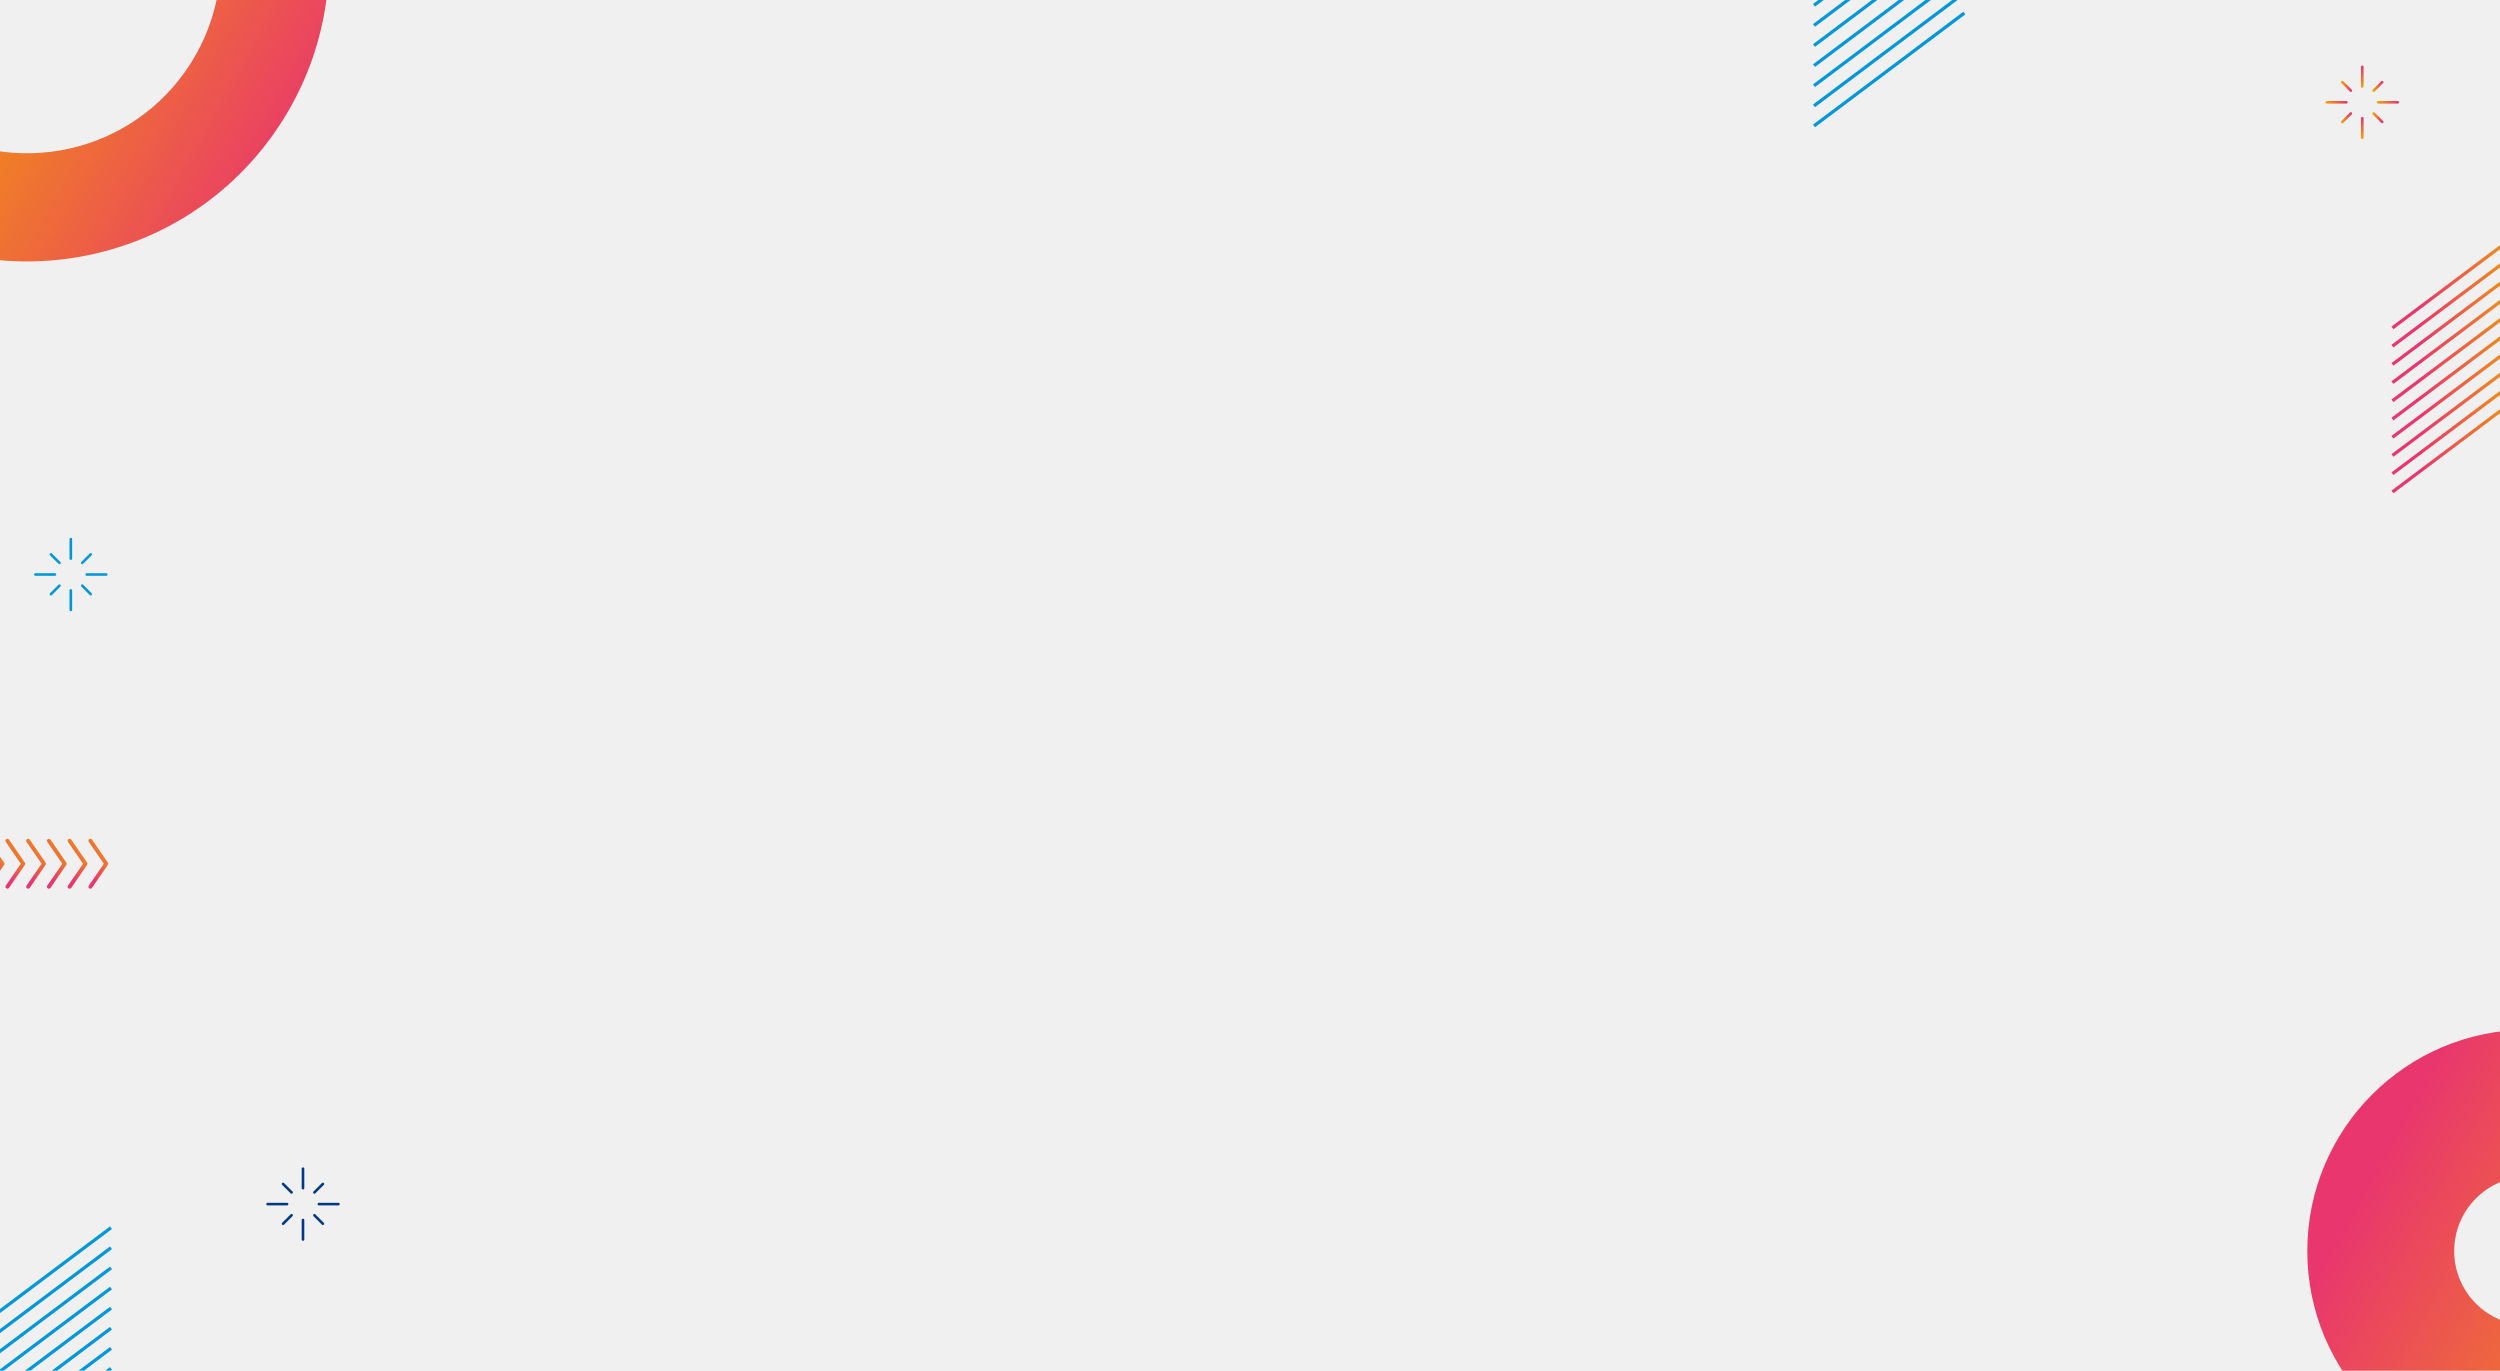
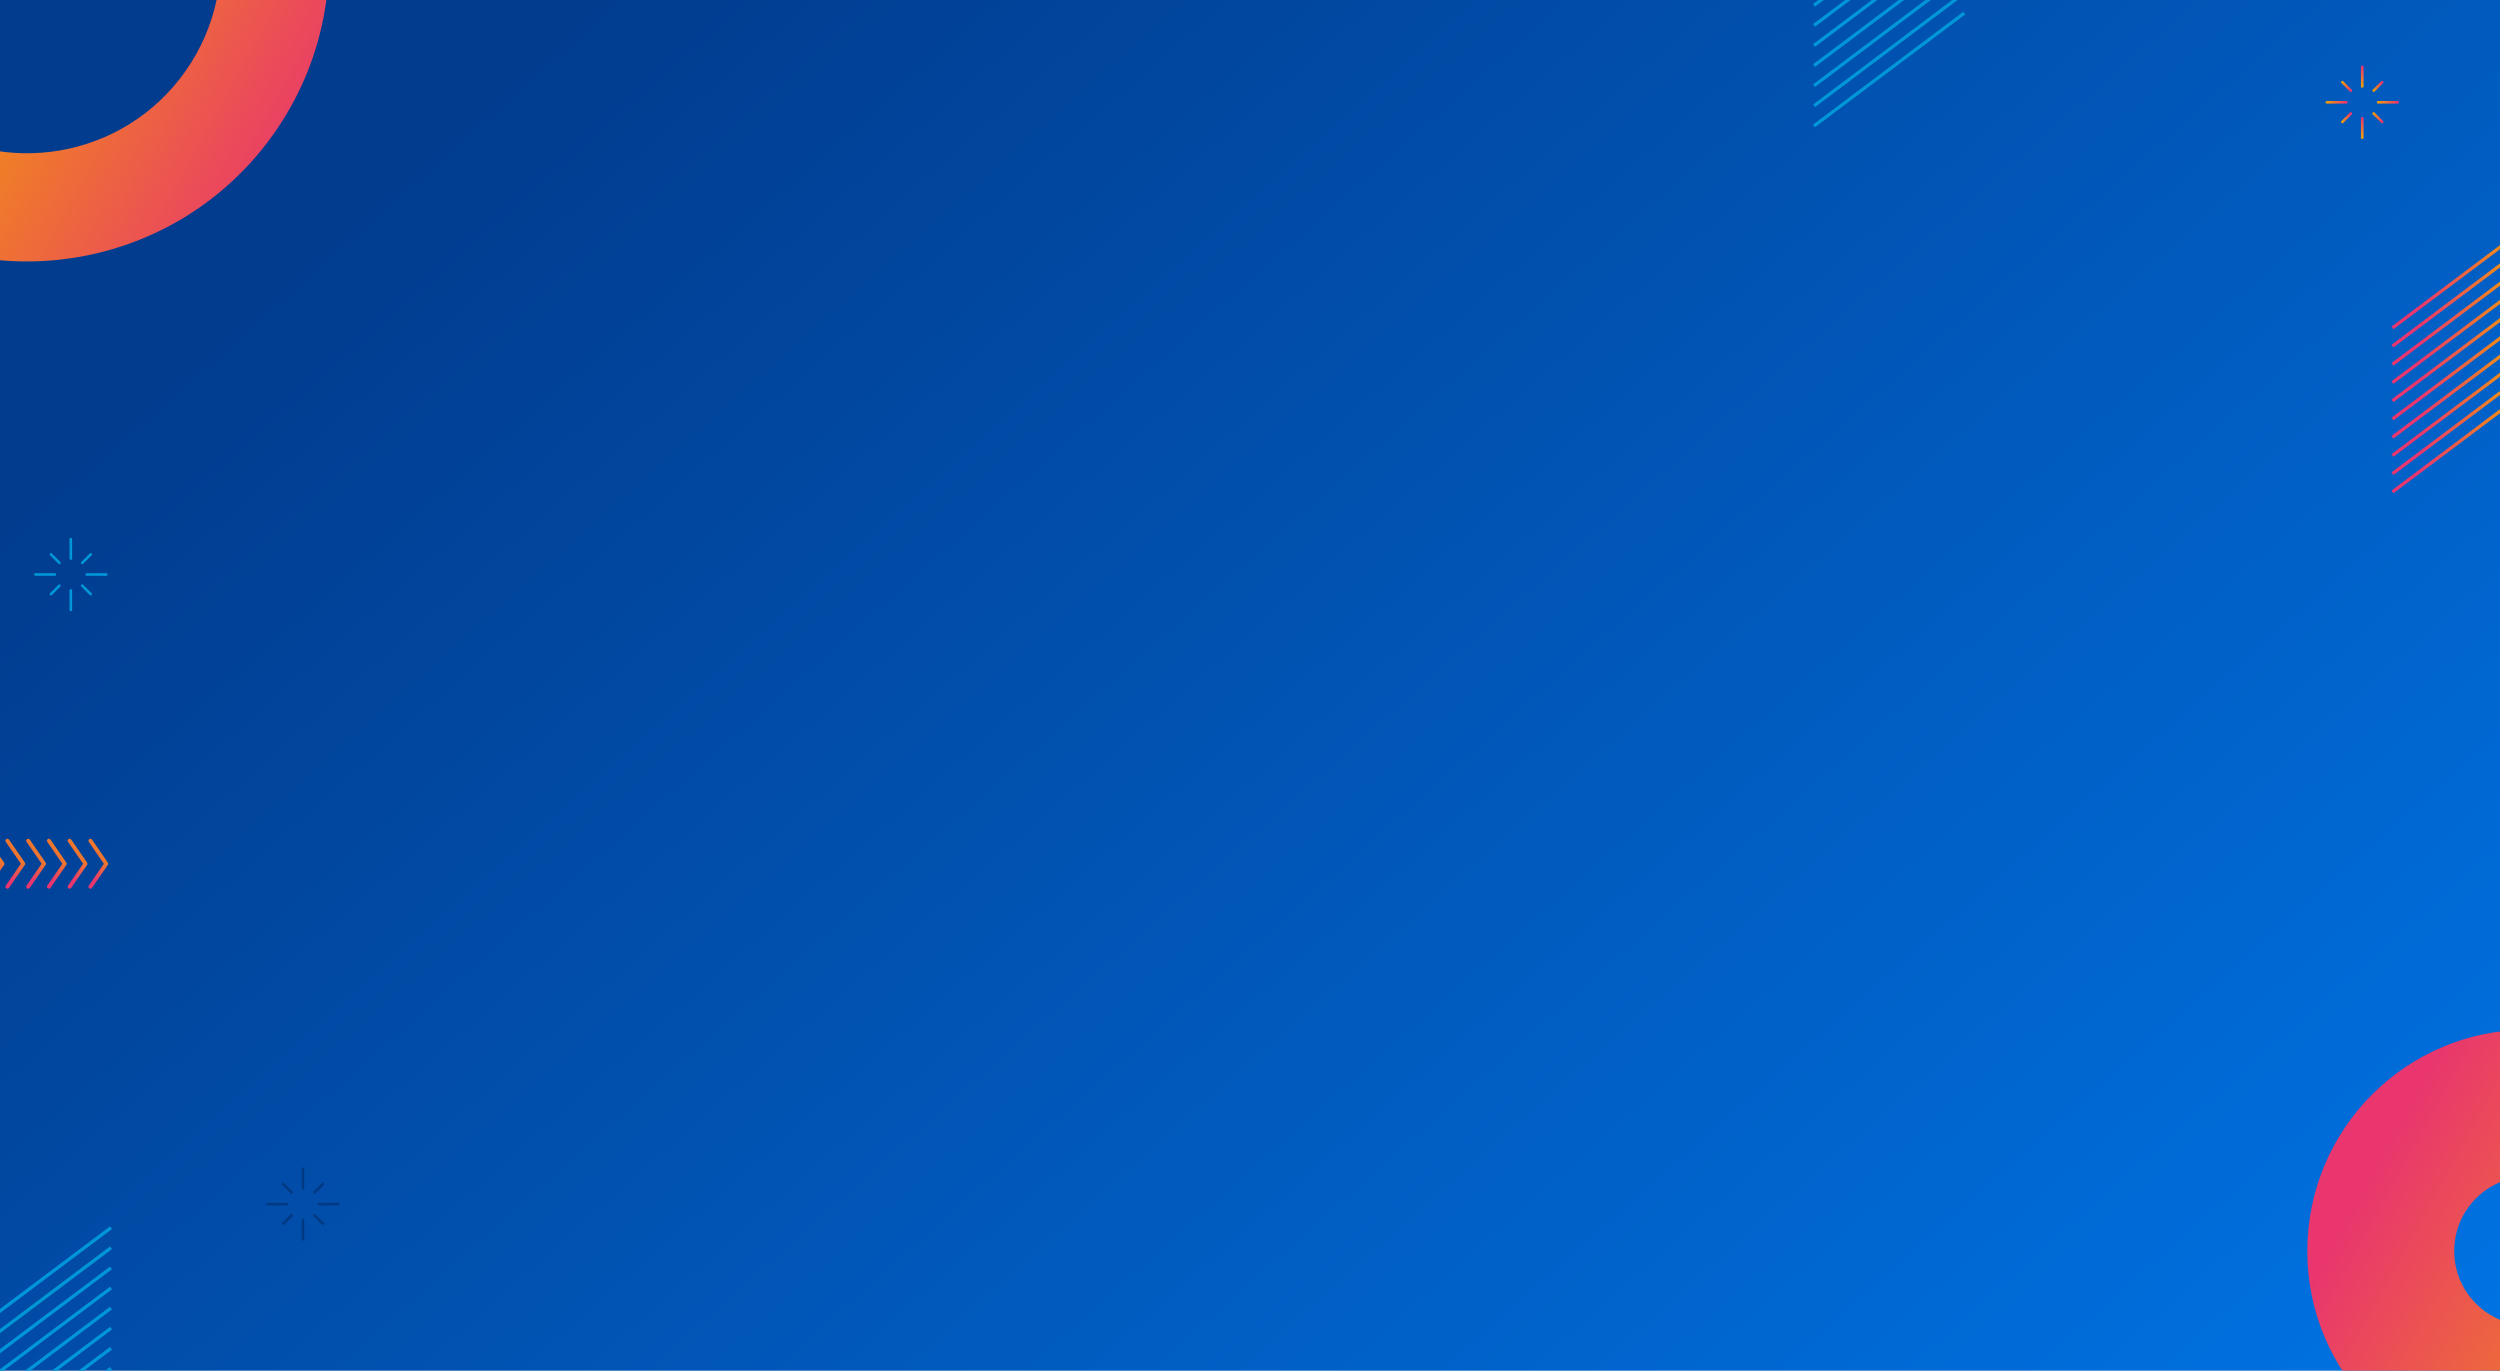
<svg xmlns="http://www.w3.org/2000/svg" width="1906" height="1045" viewBox="0 0 1906 1045" fill="none">
-   <g clip-path="url(#clip0_210_39663)">
-     <path fill-rule="evenodd" clip-rule="evenodd" d="M141.447 54.189C188.317 -12.423 172.283 -104.423 105.556 -151.286C38.828 -198.149 -53.249 -182.077 -100.12 -115.465C-146.99 -48.854 -130.955 43.147 -64.228 90.01C2.499 136.873 94.577 120.8 141.447 54.189ZM208.961 101.604C282.065 -2.292 257.024 -145.722 153.031 -218.758C49.037 -291.793 -94.529 -266.776 -167.633 -162.881C-240.737 -58.985 -215.697 84.446 -111.703 157.481C-7.71 230.516 135.856 205.499 208.961 101.604Z" fill="url(#paint0_linear_210_39663)" />
-     <path fill-rule="evenodd" clip-rule="evenodd" d="M1927.72 897C1896.54 897 1871.11 922.319 1871.09 953.736C1871.07 985.153 1896.48 1010.47 1927.66 1010.47C1958.84 1010.47 1984.28 985.153 1984.3 953.736C1984.31 922.319 1958.9 897 1927.72 897ZM1927.78 785C1834.67 785 1759.14 860.546 1759.09 953.736C1759.04 1046.93 1834.49 1122.47 1927.6 1122.47C2020.72 1122.47 2096.25 1046.93 2096.3 953.736C2096.35 860.546 2020.9 785 1927.78 785Z" fill="url(#paint1_linear_210_39663)" />
-     <path fill-rule="evenodd" clip-rule="evenodd" d="M1824.75 250.998L1928.64 173L1927.13 171L1823.25 248.999L1824.75 250.998Z" fill="url(#paint2_linear_210_39663)" />
-     <path fill-rule="evenodd" clip-rule="evenodd" d="M1824.75 264.899L1928.64 186.883L1927.13 184.884L1823.25 262.9L1824.75 264.899Z" fill="url(#paint3_linear_210_39663)" />
-     <path fill-rule="evenodd" clip-rule="evenodd" d="M1824.75 278.799L1928.64 200.783L1927.13 198.784L1823.25 276.8L1824.75 278.799Z" fill="url(#paint4_linear_210_39663)" />
-     <path fill-rule="evenodd" clip-rule="evenodd" d="M1824.75 292.685L1928.64 214.687L1927.13 212.688L1823.25 290.686L1824.75 292.685Z" fill="url(#paint5_linear_210_39663)" />
-     <path fill-rule="evenodd" clip-rule="evenodd" d="M1824.75 306.586L1928.64 228.57L1927.13 226.571L1823.25 304.587L1824.75 306.586Z" fill="url(#paint6_linear_210_39663)" />
-     <path fill-rule="evenodd" clip-rule="evenodd" d="M1824.75 320.485L1928.64 242.469L1927.13 240.47L1823.25 318.486L1824.75 320.485Z" fill="url(#paint7_linear_210_39663)" />
-     <path fill-rule="evenodd" clip-rule="evenodd" d="M1824.75 334.369L1928.64 256.37L1927.13 254.371L1823.25 332.369L1824.75 334.369Z" fill="url(#paint8_linear_210_39663)" />
-     <path fill-rule="evenodd" clip-rule="evenodd" d="M1824.75 348.255L1928.64 270.256L1927.13 268.257L1823.25 346.256L1824.75 348.255Z" fill="url(#paint9_linear_210_39663)" />
-     <path fill-rule="evenodd" clip-rule="evenodd" d="M1824.75 362.156L1928.64 284.14L1927.13 282.141L1823.25 360.157L1824.75 362.156Z" fill="url(#paint10_linear_210_39663)" />
-     <path fill-rule="evenodd" clip-rule="evenodd" d="M1824.75 376.056L1928.64 298.04L1927.13 296.041L1823.25 374.057L1824.75 376.056Z" fill="url(#paint11_linear_210_39663)" />
+   <g clip-path="url(#clip0_224_4975)">
+     <rect width="1906" height="1045" fill="url(#paint0_linear_224_4975)" />
+     <path fill-rule="evenodd" clip-rule="evenodd" d="M141.447 54.189C188.317 -12.423 172.283 -104.423 105.556 -151.286C38.828 -198.149 -53.249 -182.077 -100.12 -115.465C-146.99 -48.854 -130.955 43.147 -64.228 90.01C2.499 136.873 94.577 120.8 141.447 54.189ZM208.961 101.604C282.065 -2.292 257.024 -145.722 153.031 -218.758C49.037 -291.793 -94.529 -266.776 -167.633 -162.881C-240.737 -58.985 -215.697 84.446 -111.703 157.481C-7.71 230.516 135.856 205.499 208.961 101.604Z" fill="url(#paint1_linear_224_4975)" />
+     <path fill-rule="evenodd" clip-rule="evenodd" d="M1927.72 897C1896.54 897 1871.11 922.319 1871.09 953.736C1871.07 985.153 1896.48 1010.47 1927.66 1010.47C1958.84 1010.47 1984.28 985.153 1984.3 953.736C1984.31 922.319 1958.9 897 1927.72 897ZM1927.78 785C1834.66 785 1759.14 860.546 1759.09 953.736C1759.04 1046.93 1834.49 1122.47 1927.6 1122.47C2020.72 1122.47 2096.25 1046.93 2096.3 953.736C2096.35 860.546 2020.9 785 1927.78 785Z" fill="url(#paint2_linear_224_4975)" />
+     <path fill-rule="evenodd" clip-rule="evenodd" d="M1824.75 250.998L1928.64 173L1927.13 171L1823.25 248.999L1824.75 250.998Z" fill="url(#paint3_linear_224_4975)" />
+     <path fill-rule="evenodd" clip-rule="evenodd" d="M1824.75 264.899L1928.64 186.883L1927.13 184.884L1823.25 262.9L1824.75 264.899Z" fill="url(#paint4_linear_224_4975)" />
+     <path fill-rule="evenodd" clip-rule="evenodd" d="M1824.75 278.799L1928.64 200.783L1927.13 198.784L1823.25 276.8L1824.75 278.799Z" fill="url(#paint5_linear_224_4975)" />
+     <path fill-rule="evenodd" clip-rule="evenodd" d="M1824.75 292.685L1928.64 214.687L1927.13 212.688L1823.25 290.686L1824.75 292.685Z" fill="url(#paint6_linear_224_4975)" />
+     <path fill-rule="evenodd" clip-rule="evenodd" d="M1824.75 306.586L1928.64 228.57L1927.13 226.571L1823.25 304.587L1824.75 306.586Z" fill="url(#paint7_linear_224_4975)" />
+     <path fill-rule="evenodd" clip-rule="evenodd" d="M1824.75 320.485L1928.64 242.469L1927.13 240.47L1823.25 318.486L1824.75 320.485Z" fill="url(#paint8_linear_224_4975)" />
+     <path fill-rule="evenodd" clip-rule="evenodd" d="M1824.75 334.369L1928.64 256.37L1927.13 254.371L1823.25 332.369L1824.75 334.369Z" fill="url(#paint9_linear_224_4975)" />
+     <path fill-rule="evenodd" clip-rule="evenodd" d="M1824.75 348.255L1928.64 270.256L1927.13 268.257L1823.25 346.256L1824.75 348.255Z" fill="url(#paint10_linear_224_4975)" />
+     <path fill-rule="evenodd" clip-rule="evenodd" d="M1824.75 362.156L1928.64 284.14L1927.13 282.141L1823.25 360.157L1824.75 362.156Z" fill="url(#paint11_linear_224_4975)" />
+     <path fill-rule="evenodd" clip-rule="evenodd" d="M1824.75 376.056L1928.64 298.04L1927.13 296.041L1823.25 374.057L1824.75 376.056Z" fill="url(#paint12_linear_224_4975)" />
    <path d="M84.605 936L-30 1022.05" stroke="#0097D8" stroke-width="2.5" stroke-miterlimit="10" />
    <path d="M84.605 951.316L-30 1037.38" stroke="#0097D8" stroke-width="2.5" stroke-miterlimit="10" />
    <path d="M84.605 966.653L-30 1052.72" stroke="#0097D8" stroke-width="2.5" stroke-miterlimit="10" />
    <path d="M84.605 981.987L-30 1068.03" stroke="#0097D8" stroke-width="2.5" stroke-miterlimit="10" />
    <path d="M84.605 997.304L-30 1083.37" stroke="#0097D8" stroke-width="2.5" stroke-miterlimit="10" />
    <path d="M84.605 1012.64L-30 1098.71" stroke="#0097D8" stroke-width="2.5" stroke-miterlimit="10" />
    <path d="M84.605 1027.97L-30 1114.02" stroke="#0097D8" stroke-width="2.5" stroke-miterlimit="10" />
    <path d="M84.605 1043.29L-30 1129.34" stroke="#0097D8" stroke-width="2.5" stroke-miterlimit="10" />
    <path d="M1497.6 -82.013L1383 4.034" stroke="#0097D8" stroke-width="2.5" stroke-miterlimit="10" />
    <path d="M1497.6 -66.696L1383 19.371" stroke="#0097D8" stroke-width="2.5" stroke-miterlimit="10" />
    <path d="M1497.6 -51.362L1383 34.705" stroke="#0097D8" stroke-width="2.5" stroke-miterlimit="10" />
-     <path d="M1497.6 -36.027L1383 50.021" stroke="#0097D8" stroke-width="2.5" stroke-miterlimit="10" />
+     <path d="M1497.6 -36.026L1383 50.021" stroke="#0097D8" stroke-width="2.5" stroke-miterlimit="10" />
    <path d="M1497.6 -20.709L1383 65.338" stroke="#0097D8" stroke-width="2.5" stroke-miterlimit="10" />
-     <path d="M1497.6 -5.394L1383 80.673" stroke="#0097D8" stroke-width="2.5" stroke-miterlimit="10" />
+     <path d="M1497.6 -5.393L1383 80.673" stroke="#0097D8" stroke-width="2.5" stroke-miterlimit="10" />
    <path d="M1497.6 9.944L1383 96.01" stroke="#0097D8" stroke-width="2.5" stroke-miterlimit="10" />
    <path d="M54 450.121V465" stroke="#0097D8" stroke-width="2" stroke-linecap="round" />
    <path d="M54 411V425.879" stroke="#0097D8" stroke-width="2" stroke-linecap="round" />
    <path d="M41.879 438L27 438" stroke="#0097D8" stroke-width="2" stroke-linecap="round" />
    <path d="M81 438L66.121 438" stroke="#0097D8" stroke-width="2" stroke-linecap="round" />
    <path d="M69.169 422.646L62.702 429.113" stroke="#0097D8" stroke-width="2" stroke-linecap="round" />
    <path d="M45.298 446.517L38.831 452.984" stroke="#0097D8" stroke-width="2" stroke-linecap="round" />
    <path d="M69.169 452.984L62.702 446.517" stroke="#0097D8" stroke-width="2" stroke-linecap="round" />
    <path d="M45.298 429.113L38.831 422.646" stroke="#0097D8" stroke-width="2" stroke-linecap="round" />
-     <path d="M1801 90.121V105" stroke="url(#paint12_linear_210_39663)" stroke-width="2" stroke-linecap="round" />
-     <path d="M1801 51V65.879" stroke="url(#paint13_linear_210_39663)" stroke-width="2" stroke-linecap="round" />
-     <path d="M1788.88 78L1774 78" stroke="url(#paint14_linear_210_39663)" stroke-width="2" stroke-linecap="round" />
-     <path d="M1828 78L1813.12 78" stroke="url(#paint15_linear_210_39663)" stroke-width="2" stroke-linecap="round" />
-     <path d="M1816.17 62.646L1809.7 69.113" stroke="url(#paint16_linear_210_39663)" stroke-width="2" stroke-linecap="round" />
-     <path d="M1792.3 86.517L1785.83 92.984" stroke="url(#paint17_linear_210_39663)" stroke-width="2" stroke-linecap="round" />
-     <path d="M1816.17 92.984L1809.7 86.517" stroke="url(#paint18_linear_210_39663)" stroke-width="2" stroke-linecap="round" />
-     <path d="M1792.3 69.113L1785.83 62.646" stroke="url(#paint19_linear_210_39663)" stroke-width="2" stroke-linecap="round" />
-     <path fill-rule="evenodd" clip-rule="evenodd" d="M66.399 657.671C66.752 658.183 66.752 658.861 66.399 659.373L54.322 676.895C53.851 677.578 52.917 677.749 52.235 677.279C51.553 676.809 51.381 675.875 51.851 675.193L63.342 658.522L51.851 641.851C51.381 641.169 51.553 640.235 52.235 639.765C52.917 639.295 53.851 639.467 54.322 640.149L66.399 657.671Z" fill="url(#paint20_linear_210_39663)" />
-     <path fill-rule="evenodd" clip-rule="evenodd" d="M82.235 657.671C82.588 658.183 82.588 658.861 82.235 659.373L70.157 676.895C69.687 677.578 68.753 677.749 68.071 677.279C67.389 676.809 67.217 675.875 67.687 675.193L79.178 658.522L67.687 641.851C67.217 641.169 67.389 640.235 68.071 639.765C68.753 639.295 69.687 639.467 70.157 640.149L82.235 657.671Z" fill="url(#paint21_linear_210_39663)" />
-     <path fill-rule="evenodd" clip-rule="evenodd" d="M50.588 657.671C50.941 658.183 50.941 658.861 50.588 659.373L38.51 676.895C38.04 677.578 37.106 677.749 36.424 677.279C35.742 676.809 35.57 675.875 36.04 675.193L47.531 658.522L36.04 641.851C35.57 641.169 35.742 640.235 36.424 639.765C37.106 639.295 38.04 639.467 38.51 640.149L50.588 657.671Z" fill="url(#paint22_linear_210_39663)" />
-     <path fill-rule="evenodd" clip-rule="evenodd" d="M34.776 657.671C35.129 658.183 35.129 658.861 34.776 659.373L22.698 676.895C22.228 677.578 21.294 677.749 20.612 677.279C19.93 676.809 19.758 675.875 20.228 675.193L31.719 658.522L20.228 641.851C19.758 641.169 19.93 640.235 20.612 639.765C21.294 639.295 22.228 639.467 22.698 640.149L34.776 657.671Z" fill="url(#paint23_linear_210_39663)" />
-     <path fill-rule="evenodd" clip-rule="evenodd" d="M18.955 657.671C19.308 658.183 19.308 658.861 18.955 659.373L6.877 676.895C6.407 677.578 5.473 677.749 4.791 677.279C4.109 676.809 3.937 675.875 4.407 675.193L15.898 658.522L4.407 641.851C3.937 641.169 4.109 640.235 4.791 639.765C5.473 639.295 6.407 639.467 6.877 640.149L18.955 657.671Z" fill="url(#paint24_linear_210_39663)" />
-     <path fill-rule="evenodd" clip-rule="evenodd" d="M3.133 657.671C3.487 658.183 3.487 658.861 3.133 659.373L-8.944 676.895C-9.414 677.578 -10.348 677.749 -11.03 677.279C-11.713 676.809 -11.884 675.875 -11.414 675.193L0.077 658.522L-11.414 641.851C-11.884 641.169 -11.713 640.235 -11.03 639.765C-10.348 639.295 -9.414 639.467 -8.944 640.149L3.133 657.671Z" fill="url(#paint25_linear_210_39663)" />
+     <path d="M1801 90.121V105" stroke="url(#paint13_linear_224_4975)" stroke-width="2" stroke-linecap="round" />
+     <path d="M1801 51V65.879" stroke="url(#paint14_linear_224_4975)" stroke-width="2" stroke-linecap="round" />
+     <path d="M1788.88 78L1774 78" stroke="url(#paint15_linear_224_4975)" stroke-width="2" stroke-linecap="round" />
+     <path d="M1828 78L1813.12 78" stroke="url(#paint16_linear_224_4975)" stroke-width="2" stroke-linecap="round" />
+     <path d="M1816.17 62.646L1809.7 69.113" stroke="url(#paint17_linear_224_4975)" stroke-width="2" stroke-linecap="round" />
+     <path d="M1792.3 86.517L1785.83 92.984" stroke="url(#paint18_linear_224_4975)" stroke-width="2" stroke-linecap="round" />
+     <path d="M1816.17 92.984L1809.7 86.517" stroke="url(#paint19_linear_224_4975)" stroke-width="2" stroke-linecap="round" />
+     <path d="M1792.3 69.113L1785.83 62.646" stroke="url(#paint20_linear_224_4975)" stroke-width="2" stroke-linecap="round" />
+     <path fill-rule="evenodd" clip-rule="evenodd" d="M66.399 657.671C66.752 658.183 66.752 658.861 66.399 659.373L54.322 676.895C53.851 677.578 52.917 677.749 52.235 677.279C51.553 676.809 51.381 675.875 51.851 675.193L63.342 658.522L51.851 641.851C51.381 641.169 51.553 640.235 52.235 639.765C52.917 639.295 53.851 639.467 54.322 640.149L66.399 657.671Z" fill="url(#paint21_linear_224_4975)" />
+     <path fill-rule="evenodd" clip-rule="evenodd" d="M82.235 657.671C82.588 658.183 82.588 658.861 82.235 659.373L70.157 676.895C69.687 677.578 68.753 677.749 68.071 677.279C67.389 676.809 67.217 675.875 67.687 675.193L79.178 658.522L67.687 641.851C67.217 641.169 67.389 640.235 68.071 639.765C68.753 639.295 69.687 639.467 70.157 640.149L82.235 657.671Z" fill="url(#paint22_linear_224_4975)" />
+     <path fill-rule="evenodd" clip-rule="evenodd" d="M50.587 657.671C50.941 658.183 50.941 658.861 50.587 659.373L38.51 676.895C38.04 677.578 37.105 677.749 36.423 677.279C35.741 676.809 35.569 675.875 36.04 675.193L47.531 658.522L36.04 641.851C35.569 641.169 35.741 640.235 36.423 639.765C37.105 639.295 38.04 639.467 38.51 640.149L50.587 657.671Z" fill="url(#paint23_linear_224_4975)" />
+     <path fill-rule="evenodd" clip-rule="evenodd" d="M34.776 657.671C35.129 658.183 35.129 658.861 34.776 659.373L22.698 676.895C22.228 677.578 21.294 677.749 20.612 677.279C19.93 676.809 19.758 675.875 20.228 675.193L31.719 658.522L20.228 641.851C19.758 641.169 19.93 640.235 20.612 639.765C21.294 639.295 22.228 639.467 22.698 640.149L34.776 657.671Z" fill="url(#paint24_linear_224_4975)" />
+     <path fill-rule="evenodd" clip-rule="evenodd" d="M18.955 657.671C19.308 658.183 19.308 658.861 18.955 659.373L6.877 676.895C6.407 677.578 5.473 677.749 4.791 677.279C4.109 676.809 3.937 675.875 4.407 675.193L15.898 658.522L4.407 641.851C3.937 641.169 4.109 640.235 4.791 639.765C5.473 639.295 6.407 639.467 6.877 640.149L18.955 657.671Z" fill="url(#paint25_linear_224_4975)" />
+     <path fill-rule="evenodd" clip-rule="evenodd" d="M3.133 657.671C3.487 658.183 3.487 658.861 3.133 659.373L-8.944 676.895C-9.414 677.578 -10.348 677.749 -11.03 677.279C-11.713 676.809 -11.884 675.875 -11.414 675.193L0.077 658.522L-11.414 641.851C-11.884 641.169 -11.713 640.235 -11.03 639.765C-10.348 639.295 -9.414 639.467 -8.944 640.149L3.133 657.671Z" fill="url(#paint26_linear_224_4975)" />
    <path d="M231 930.121V945" stroke="#013A82" stroke-width="2" stroke-linecap="round" />
    <path d="M231 891V905.879" stroke="#013A82" stroke-width="2" stroke-linecap="round" />
    <path d="M218.879 918L204 918" stroke="#013A82" stroke-width="2" stroke-linecap="round" />
    <path d="M258 918L243.121 918" stroke="#013A82" stroke-width="2" stroke-linecap="round" />
    <path d="M246.169 902.646L239.702 909.113" stroke="#013A82" stroke-width="2" stroke-linecap="round" />
    <path d="M222.298 926.517L215.831 932.984" stroke="#013A82" stroke-width="2" stroke-linecap="round" />
    <path d="M246.169 932.984L239.702 926.517" stroke="#013A82" stroke-width="2" stroke-linecap="round" />
    <path d="M222.298 909.113L215.831 902.646" stroke="#013A82" stroke-width="2" stroke-linecap="round" />
  </g>
  <defs>
-     <linearGradient id="paint0_linear_210_39663" x1="229.5" y1="137.5" x2="-24.576" y2="-3.863" gradientUnits="userSpaceOnUse">
+     <linearGradient id="paint0_linear_224_4975" x1="515.5" y1="-56.5" x2="2052.31" y2="1681.76" gradientUnits="userSpaceOnUse">
+       <stop stop-color="#013C8F" />
+       <stop offset="1" stop-color="#0085FF" />
+     </linearGradient>
+     <linearGradient id="paint1_linear_224_4975" x1="229.5" y1="137.5" x2="-24.576" y2="-3.863" gradientUnits="userSpaceOnUse">
      <stop stop-color="#E9366E" />
      <stop offset="1" stop-color="#F29A0B" />
    </linearGradient>
-     <linearGradient id="paint1_linear_210_39663" x1="1859.49" y1="799.504" x2="2139.64" y2="953.827" gradientUnits="userSpaceOnUse">
+     <linearGradient id="paint2_linear_224_4975" x1="1859.49" y1="799.504" x2="2139.64" y2="953.827" gradientUnits="userSpaceOnUse">
      <stop stop-color="#E9366E" />
      <stop offset="1" stop-color="#F29A0B" />
    </linearGradient>
-     <linearGradient id="paint2_linear_210_39663" x1="1854.6" y1="247.56" x2="1929.37" y2="193.315" gradientUnits="userSpaceOnUse">
+     <linearGradient id="paint3_linear_224_4975" x1="1854.6" y1="247.56" x2="1929.36" y2="193.315" gradientUnits="userSpaceOnUse">
      <stop stop-color="#E9366E" />
      <stop offset="1" stop-color="#F29A0B" />
    </linearGradient>
-     <linearGradient id="paint3_linear_210_39663" x1="1854.6" y1="261.46" x2="1929.38" y2="207.219" gradientUnits="userSpaceOnUse">
+     <linearGradient id="paint4_linear_224_4975" x1="1854.6" y1="261.46" x2="1929.38" y2="207.219" gradientUnits="userSpaceOnUse">
      <stop stop-color="#E9366E" />
      <stop offset="1" stop-color="#F29A0B" />
    </linearGradient>
-     <linearGradient id="paint4_linear_210_39663" x1="1854.6" y1="275.36" x2="1929.38" y2="221.119" gradientUnits="userSpaceOnUse">
+     <linearGradient id="paint5_linear_224_4975" x1="1854.6" y1="275.36" x2="1929.38" y2="221.119" gradientUnits="userSpaceOnUse">
      <stop stop-color="#E9366E" />
      <stop offset="1" stop-color="#F29A0B" />
    </linearGradient>
-     <linearGradient id="paint5_linear_210_39663" x1="1854.6" y1="289.247" x2="1929.37" y2="235.002" gradientUnits="userSpaceOnUse">
+     <linearGradient id="paint6_linear_224_4975" x1="1854.6" y1="289.247" x2="1929.36" y2="235.002" gradientUnits="userSpaceOnUse">
      <stop stop-color="#E9366E" />
      <stop offset="1" stop-color="#F29A0B" />
    </linearGradient>
-     <linearGradient id="paint6_linear_210_39663" x1="1854.6" y1="303.148" x2="1929.38" y2="248.906" gradientUnits="userSpaceOnUse">
+     <linearGradient id="paint7_linear_224_4975" x1="1854.6" y1="303.147" x2="1929.38" y2="248.906" gradientUnits="userSpaceOnUse">
      <stop stop-color="#E9366E" />
      <stop offset="1" stop-color="#F29A0B" />
    </linearGradient>
-     <linearGradient id="paint7_linear_210_39663" x1="1854.6" y1="317.046" x2="1929.38" y2="262.805" gradientUnits="userSpaceOnUse">
+     <linearGradient id="paint8_linear_224_4975" x1="1854.6" y1="317.046" x2="1929.38" y2="262.805" gradientUnits="userSpaceOnUse">
      <stop stop-color="#E9366E" />
      <stop offset="1" stop-color="#F29A0B" />
    </linearGradient>
-     <linearGradient id="paint8_linear_210_39663" x1="1854.6" y1="330.931" x2="1929.37" y2="276.686" gradientUnits="userSpaceOnUse">
+     <linearGradient id="paint9_linear_224_4975" x1="1854.6" y1="330.93" x2="1929.36" y2="276.686" gradientUnits="userSpaceOnUse">
      <stop stop-color="#E9366E" />
      <stop offset="1" stop-color="#F29A0B" />
    </linearGradient>
-     <linearGradient id="paint9_linear_210_39663" x1="1854.6" y1="344.817" x2="1929.37" y2="290.572" gradientUnits="userSpaceOnUse">
+     <linearGradient id="paint10_linear_224_4975" x1="1854.6" y1="344.817" x2="1929.36" y2="290.572" gradientUnits="userSpaceOnUse">
      <stop stop-color="#E9366E" />
      <stop offset="1" stop-color="#F29A0B" />
    </linearGradient>
-     <linearGradient id="paint10_linear_210_39663" x1="1854.6" y1="358.717" x2="1929.38" y2="304.476" gradientUnits="userSpaceOnUse">
+     <linearGradient id="paint11_linear_224_4975" x1="1854.6" y1="358.717" x2="1929.38" y2="304.476" gradientUnits="userSpaceOnUse">
      <stop stop-color="#E9366E" />
      <stop offset="1" stop-color="#F29A0B" />
    </linearGradient>
-     <linearGradient id="paint11_linear_210_39663" x1="1854.6" y1="372.617" x2="1929.38" y2="318.376" gradientUnits="userSpaceOnUse">
+     <linearGradient id="paint12_linear_224_4975" x1="1854.6" y1="372.617" x2="1929.38" y2="318.376" gradientUnits="userSpaceOnUse">
      <stop stop-color="#E9366E" />
      <stop offset="1" stop-color="#F29A0B" />
    </linearGradient>
-     <linearGradient id="paint12_linear_210_39663" x1="1801.5" y1="90.121" x2="1801.5" y2="105" gradientUnits="userSpaceOnUse">
+     <linearGradient id="paint13_linear_224_4975" x1="1801.5" y1="90.121" x2="1801.5" y2="105" gradientUnits="userSpaceOnUse">
      <stop stop-color="#E9366E" />
      <stop offset="1" stop-color="#F39C09" />
    </linearGradient>
-     <linearGradient id="paint13_linear_210_39663" x1="1801.5" y1="51" x2="1801.5" y2="65.879" gradientUnits="userSpaceOnUse">
+     <linearGradient id="paint14_linear_224_4975" x1="1801.5" y1="51" x2="1801.5" y2="65.879" gradientUnits="userSpaceOnUse">
      <stop stop-color="#E9366E" />
      <stop offset="1" stop-color="#F39C09" />
    </linearGradient>
-     <linearGradient id="paint14_linear_210_39663" x1="1788.88" y1="78.5" x2="1774" y2="78.5" gradientUnits="userSpaceOnUse">
+     <linearGradient id="paint15_linear_224_4975" x1="1788.88" y1="78.5" x2="1774" y2="78.5" gradientUnits="userSpaceOnUse">
      <stop stop-color="#E9366E" />
      <stop offset="1" stop-color="#F39C09" />
    </linearGradient>
-     <linearGradient id="paint15_linear_210_39663" x1="1828" y1="78.5" x2="1813.12" y2="78.5" gradientUnits="userSpaceOnUse">
+     <linearGradient id="paint16_linear_224_4975" x1="1828" y1="78.5" x2="1813.12" y2="78.5" gradientUnits="userSpaceOnUse">
      <stop stop-color="#E9366E" />
      <stop offset="1" stop-color="#F39C09" />
    </linearGradient>
-     <linearGradient id="paint16_linear_210_39663" x1="1816.52" y1="63" x2="1810.06" y2="69.467" gradientUnits="userSpaceOnUse">
+     <linearGradient id="paint17_linear_224_4975" x1="1816.52" y1="63" x2="1810.06" y2="69.467" gradientUnits="userSpaceOnUse">
      <stop stop-color="#E9366E" />
      <stop offset="1" stop-color="#F39C09" />
    </linearGradient>
-     <linearGradient id="paint17_linear_210_39663" x1="1792.65" y1="86.87" x2="1786.18" y2="93.338" gradientUnits="userSpaceOnUse">
+     <linearGradient id="paint18_linear_224_4975" x1="1792.65" y1="86.87" x2="1786.18" y2="93.338" gradientUnits="userSpaceOnUse">
      <stop stop-color="#E9366E" />
      <stop offset="1" stop-color="#F39C09" />
    </linearGradient>
-     <linearGradient id="paint18_linear_210_39663" x1="1815.82" y1="93.337" x2="1809.35" y2="86.87" gradientUnits="userSpaceOnUse">
+     <linearGradient id="paint19_linear_224_4975" x1="1815.82" y1="93.337" x2="1809.35" y2="86.87" gradientUnits="userSpaceOnUse">
      <stop stop-color="#E9366E" />
      <stop offset="1" stop-color="#F39C09" />
    </linearGradient>
-     <linearGradient id="paint19_linear_210_39663" x1="1791.94" y1="69.467" x2="1785.48" y2="63" gradientUnits="userSpaceOnUse">
+     <linearGradient id="paint20_linear_224_4975" x1="1791.94" y1="69.467" x2="1785.48" y2="63" gradientUnits="userSpaceOnUse">
      <stop stop-color="#E9366E" />
      <stop offset="1" stop-color="#F39C09" />
    </linearGradient>
-     <linearGradient id="paint20_linear_210_39663" x1="52.234" y1="666.226" x2="71.766" y2="652.172" gradientUnits="userSpaceOnUse">
+     <linearGradient id="paint21_linear_224_4975" x1="52.234" y1="666.226" x2="71.766" y2="652.172" gradientUnits="userSpaceOnUse">
      <stop stop-color="#E9366E" />
      <stop offset="1" stop-color="#F29A0B" />
    </linearGradient>
-     <linearGradient id="paint21_linear_210_39663" x1="68.07" y1="666.226" x2="87.602" y2="652.172" gradientUnits="userSpaceOnUse">
+     <linearGradient id="paint22_linear_224_4975" x1="68.07" y1="666.226" x2="87.602" y2="652.172" gradientUnits="userSpaceOnUse">
      <stop stop-color="#E9366E" />
      <stop offset="1" stop-color="#F29A0B" />
    </linearGradient>
-     <linearGradient id="paint22_linear_210_39663" x1="36.423" y1="666.226" x2="55.954" y2="652.172" gradientUnits="userSpaceOnUse">
+     <linearGradient id="paint23_linear_224_4975" x1="36.423" y1="666.226" x2="55.954" y2="652.172" gradientUnits="userSpaceOnUse">
      <stop stop-color="#E9366E" />
      <stop offset="1" stop-color="#F29A0B" />
    </linearGradient>
-     <linearGradient id="paint23_linear_210_39663" x1="20.611" y1="666.226" x2="40.143" y2="652.172" gradientUnits="userSpaceOnUse">
+     <linearGradient id="paint24_linear_224_4975" x1="20.611" y1="666.226" x2="40.143" y2="652.172" gradientUnits="userSpaceOnUse">
      <stop stop-color="#E9366E" />
      <stop offset="1" stop-color="#F29A0B" />
    </linearGradient>
-     <linearGradient id="paint24_linear_210_39663" x1="4.79" y1="666.226" x2="24.322" y2="652.172" gradientUnits="userSpaceOnUse">
+     <linearGradient id="paint25_linear_224_4975" x1="4.79" y1="666.226" x2="24.322" y2="652.172" gradientUnits="userSpaceOnUse">
      <stop stop-color="#E9366E" />
      <stop offset="1" stop-color="#F29A0B" />
    </linearGradient>
-     <linearGradient id="paint25_linear_210_39663" x1="-11.031" y1="666.226" x2="8.5" y2="652.172" gradientUnits="userSpaceOnUse">
+     <linearGradient id="paint26_linear_224_4975" x1="-11.031" y1="666.226" x2="8.5" y2="652.172" gradientUnits="userSpaceOnUse">
      <stop stop-color="#E9366E" />
      <stop offset="1" stop-color="#F29A0B" />
    </linearGradient>
-     <clipPath id="clip0_210_39663">
+     <clipPath id="clip0_224_4975">
      <rect width="1906" height="1045" fill="white" />
    </clipPath>
  </defs>
</svg>
